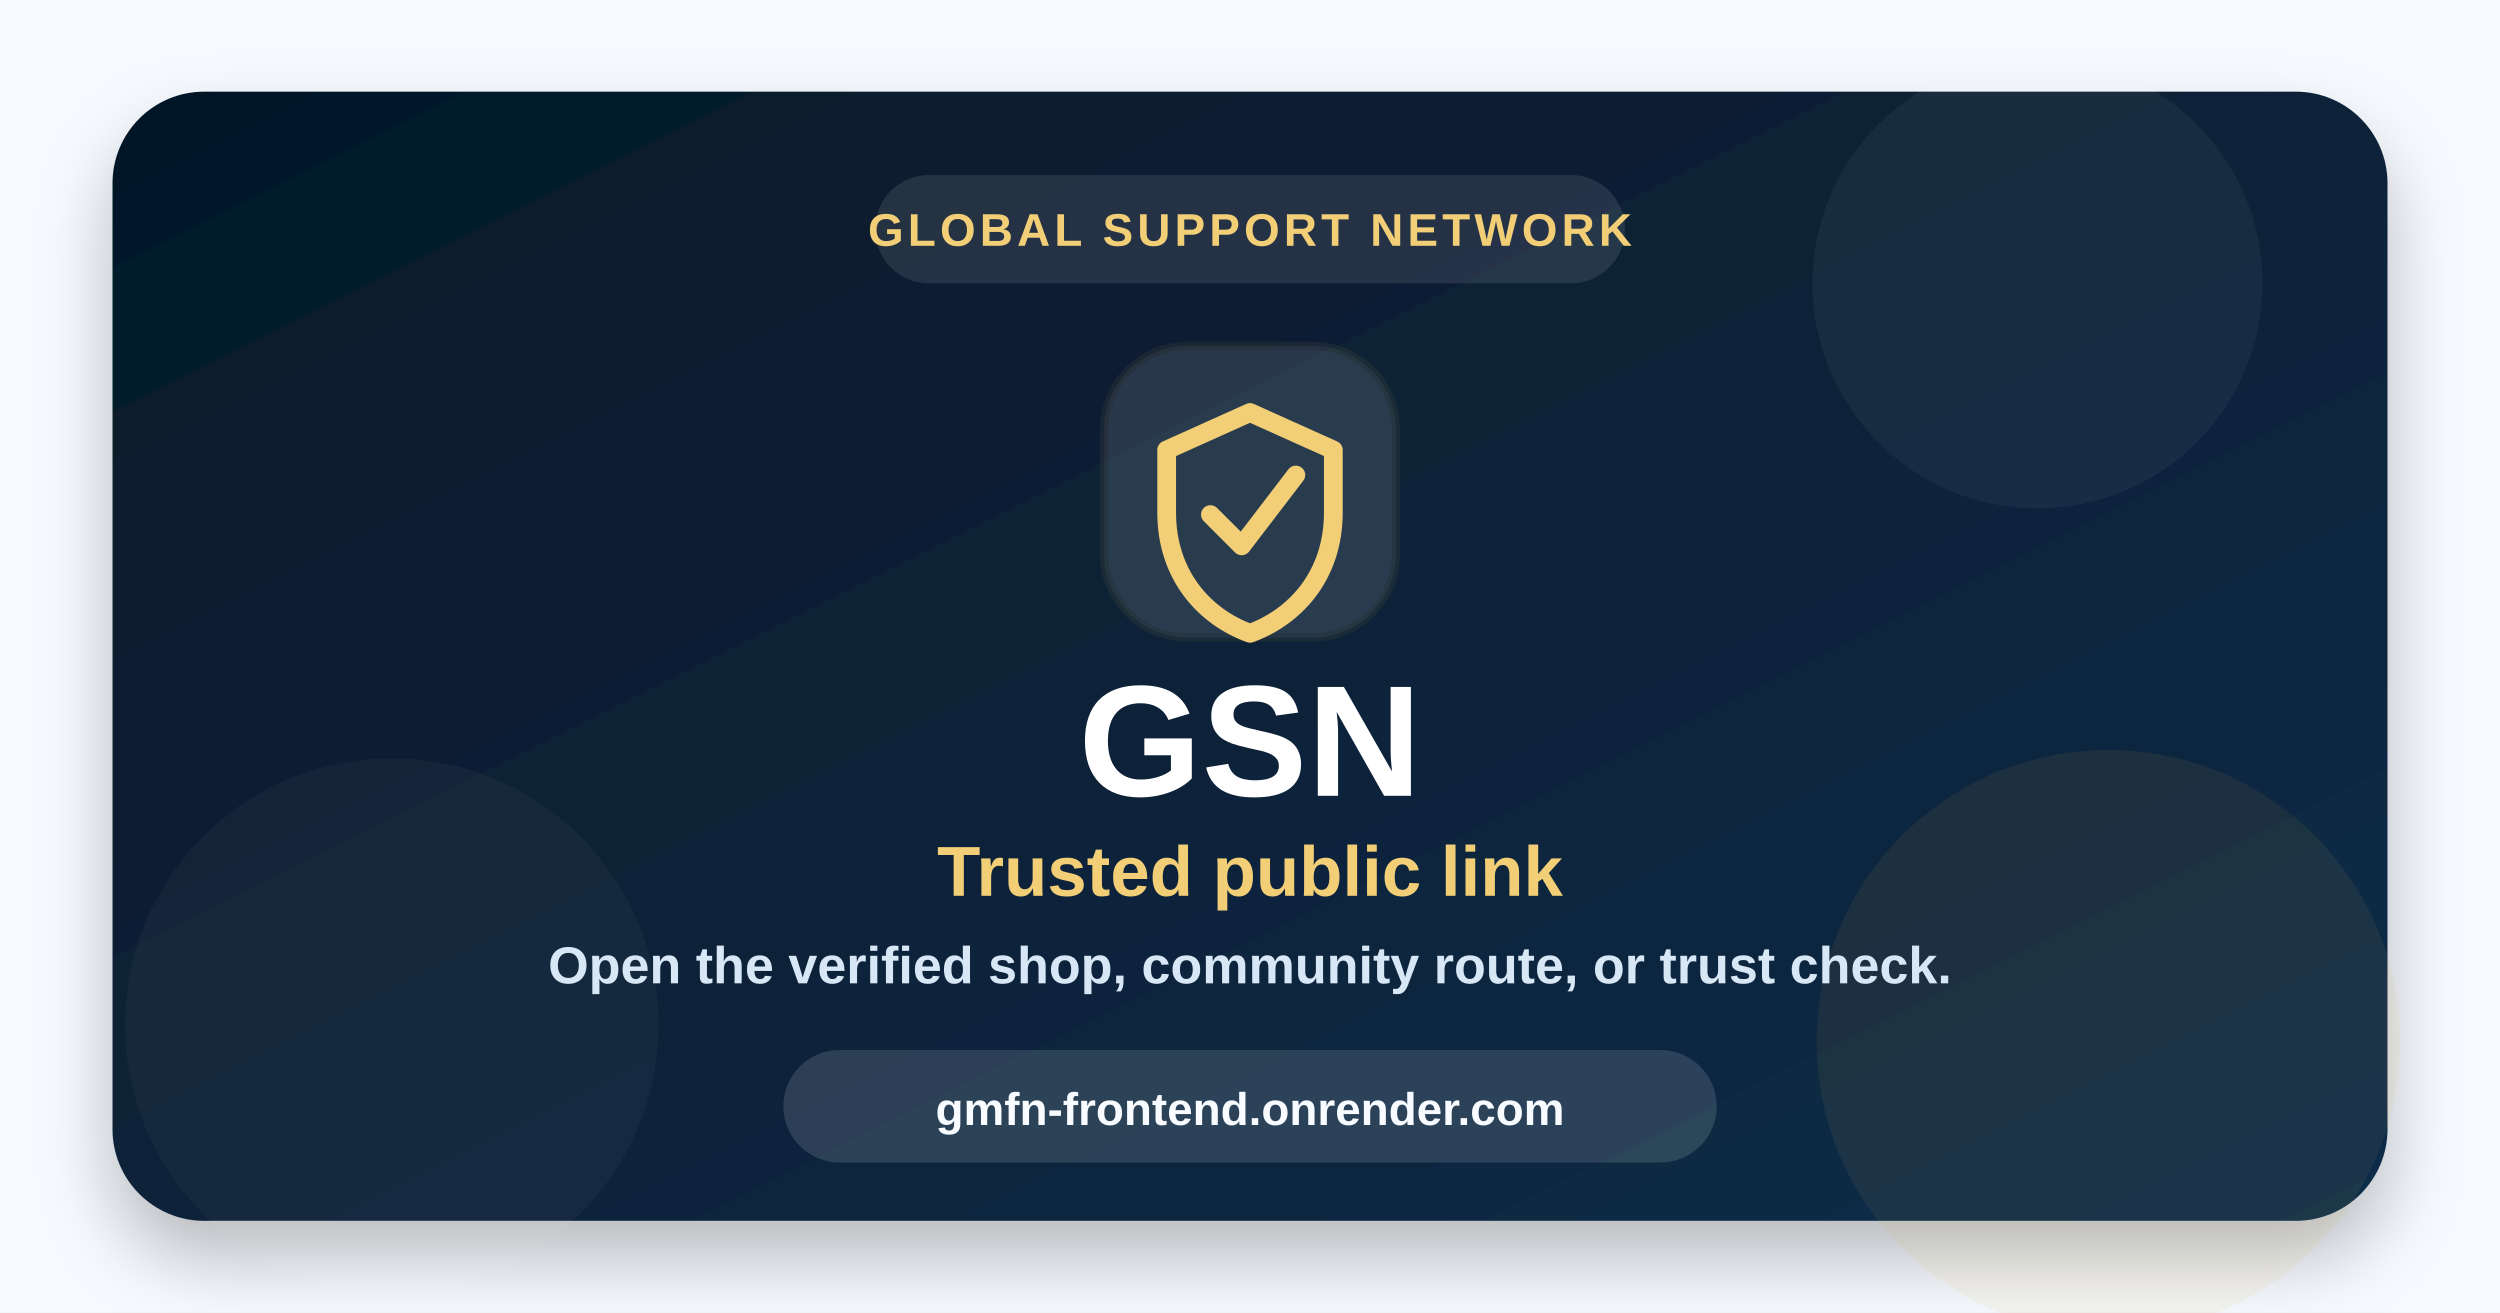
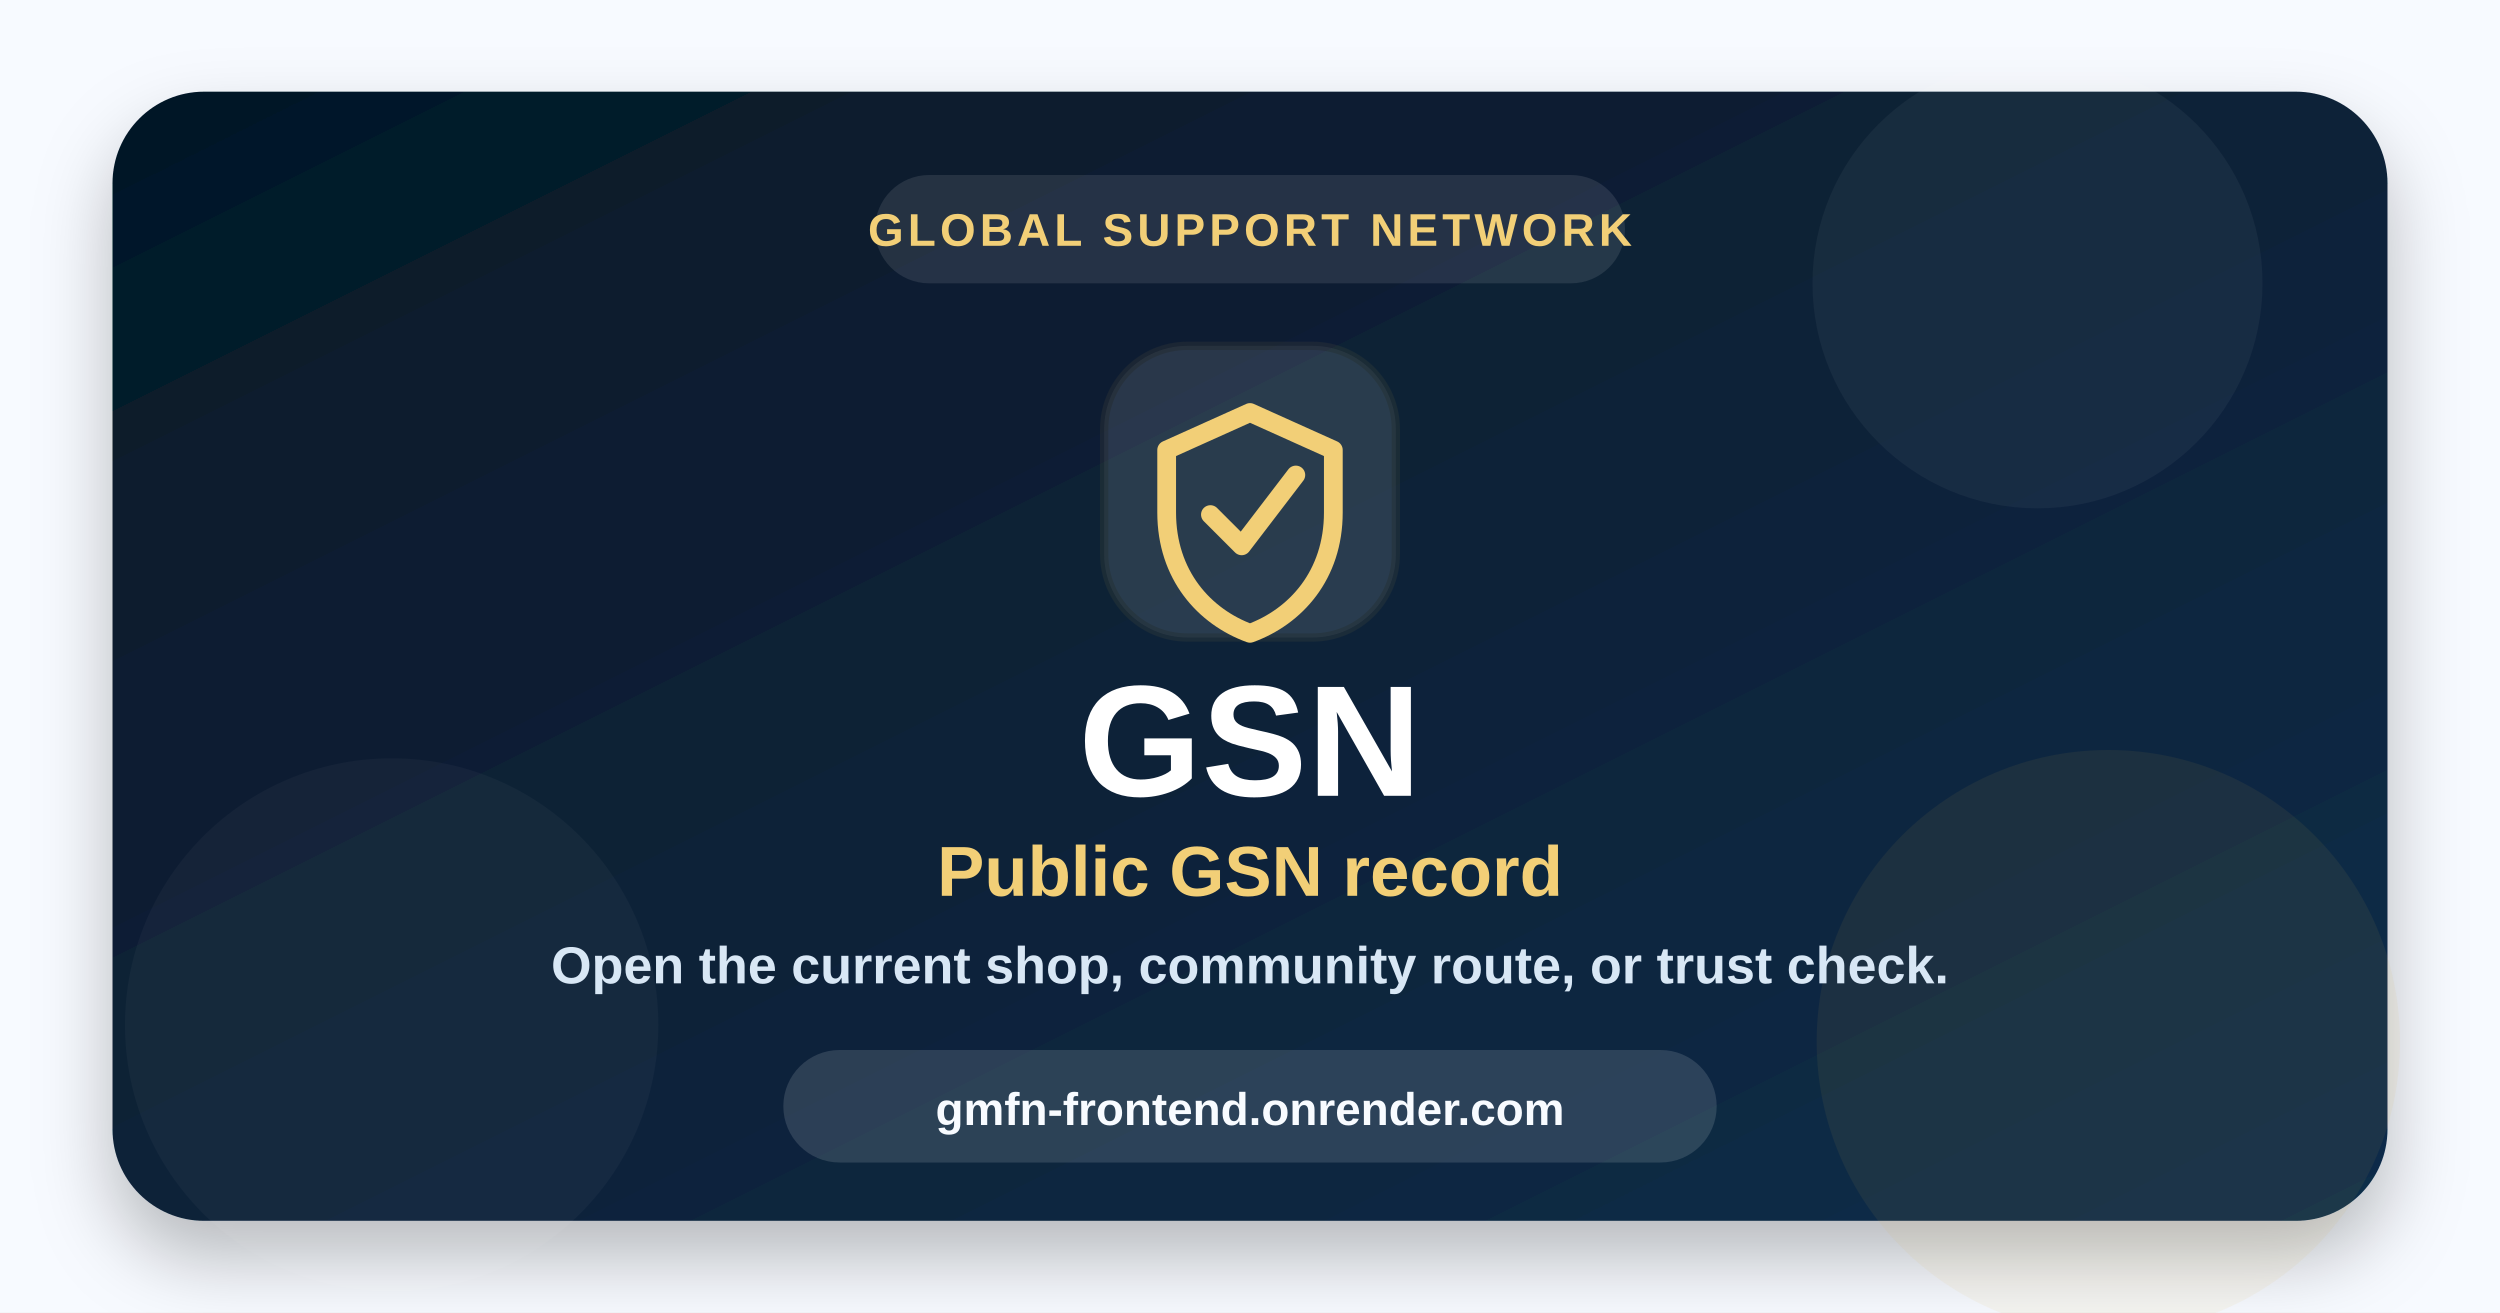
<svg xmlns="http://www.w3.org/2000/svg" width="1200" height="630" viewBox="0 0 1200 630">
  <defs>
    <linearGradient id="bg" x1="0" y1="0" x2="1" y2="1">
      <stop offset="0%" stop-color="#061827" />
      <stop offset="56%" stop-color="#08233A" />
      <stop offset="100%" stop-color="#0B2D4A" />
    </linearGradient>
    <linearGradient id="gold" x1="0" y1="0" x2="1" y2="1">
      <stop offset="0%" stop-color="#FFE28A" />
      <stop offset="68%" stop-color="#D6AA45" />
      <stop offset="100%" stop-color="#B78321" />
    </linearGradient>
    <filter id="shadow" x="-20%" y="-20%" width="140%" height="140%">
      <feDropShadow dx="0" dy="18" stdDeviation="18" flood-color="#000000" flood-opacity="0.26" />
    </filter>
  </defs>
  <rect width="1200" height="630" fill="#F7FAFF" />
  <rect x="54" y="44" width="1092" height="542" rx="44" fill="url(#bg)" filter="url(#shadow)" />
  <circle cx="978" cy="136" r="108" fill="#FFFFFF" opacity="0.045" />
  <circle cx="1012" cy="500" r="140" fill="#D6AA45" opacity="0.075" />
  <circle cx="188" cy="492" r="128" fill="#FFFFFF" opacity="0.035" />
  <rect x="420" y="84" width="360" height="52" rx="26" fill="#FFFFFF" opacity="0.1" />
  <text x="600" y="118" text-anchor="middle" fill="#F2CF77" font-size="22" font-weight="950" letter-spacing="2" font-family="Arial, sans-serif">GLOBAL SUPPORT NETWORK</text>
  <rect x="530" y="166" width="140" height="140" rx="40" fill="#FFFFFF" opacity="0.12" stroke="#D6AA45" stroke-opacity="0.58" stroke-width="4" />
  <path d="M600 198 L640 216 V246 C640 276 622 296 600 304 C578 296 560 276 560 246 V216 Z" fill="none" stroke="#F2CF77" stroke-width="9" stroke-linejoin="round" />
  <path d="M581 247 L596 262 L622 228" fill="none" stroke="#F2CF77" stroke-width="9" stroke-linecap="round" stroke-linejoin="round" />
  <text x="600" y="382" text-anchor="middle" fill="#FFFFFF" font-size="76" font-weight="950" font-family="Arial, sans-serif">GSN</text>
-   <text x="600" y="430" text-anchor="middle" fill="#F2CF77" font-size="34" font-weight="950" font-family="Arial, sans-serif">Trusted public link</text>
-   <text x="600" y="472" text-anchor="middle" fill="#D8E7F5" font-size="25" font-weight="850" font-family="Arial, sans-serif">Open the verified shop, community route, or trust check.</text>
+   <text x="600" y="430" text-anchor="middle" fill="#F2CF77" font-size="34" font-weight="950" font-family="Arial, sans-serif">Public GSN record</text>
+   <text x="600" y="472" text-anchor="middle" fill="#D8E7F5" font-size="25" font-weight="850" font-family="Arial, sans-serif">Open the current shop, community route, or trust check.</text>
  <rect x="376" y="504" width="448" height="54" rx="27" fill="#FFFFFF" opacity="0.13" />
  <text x="600" y="540" text-anchor="middle" fill="#F8FBFF" font-size="22" font-weight="900" font-family="Arial, sans-serif">gmfn-frontend.onrender.com</text>
</svg>
